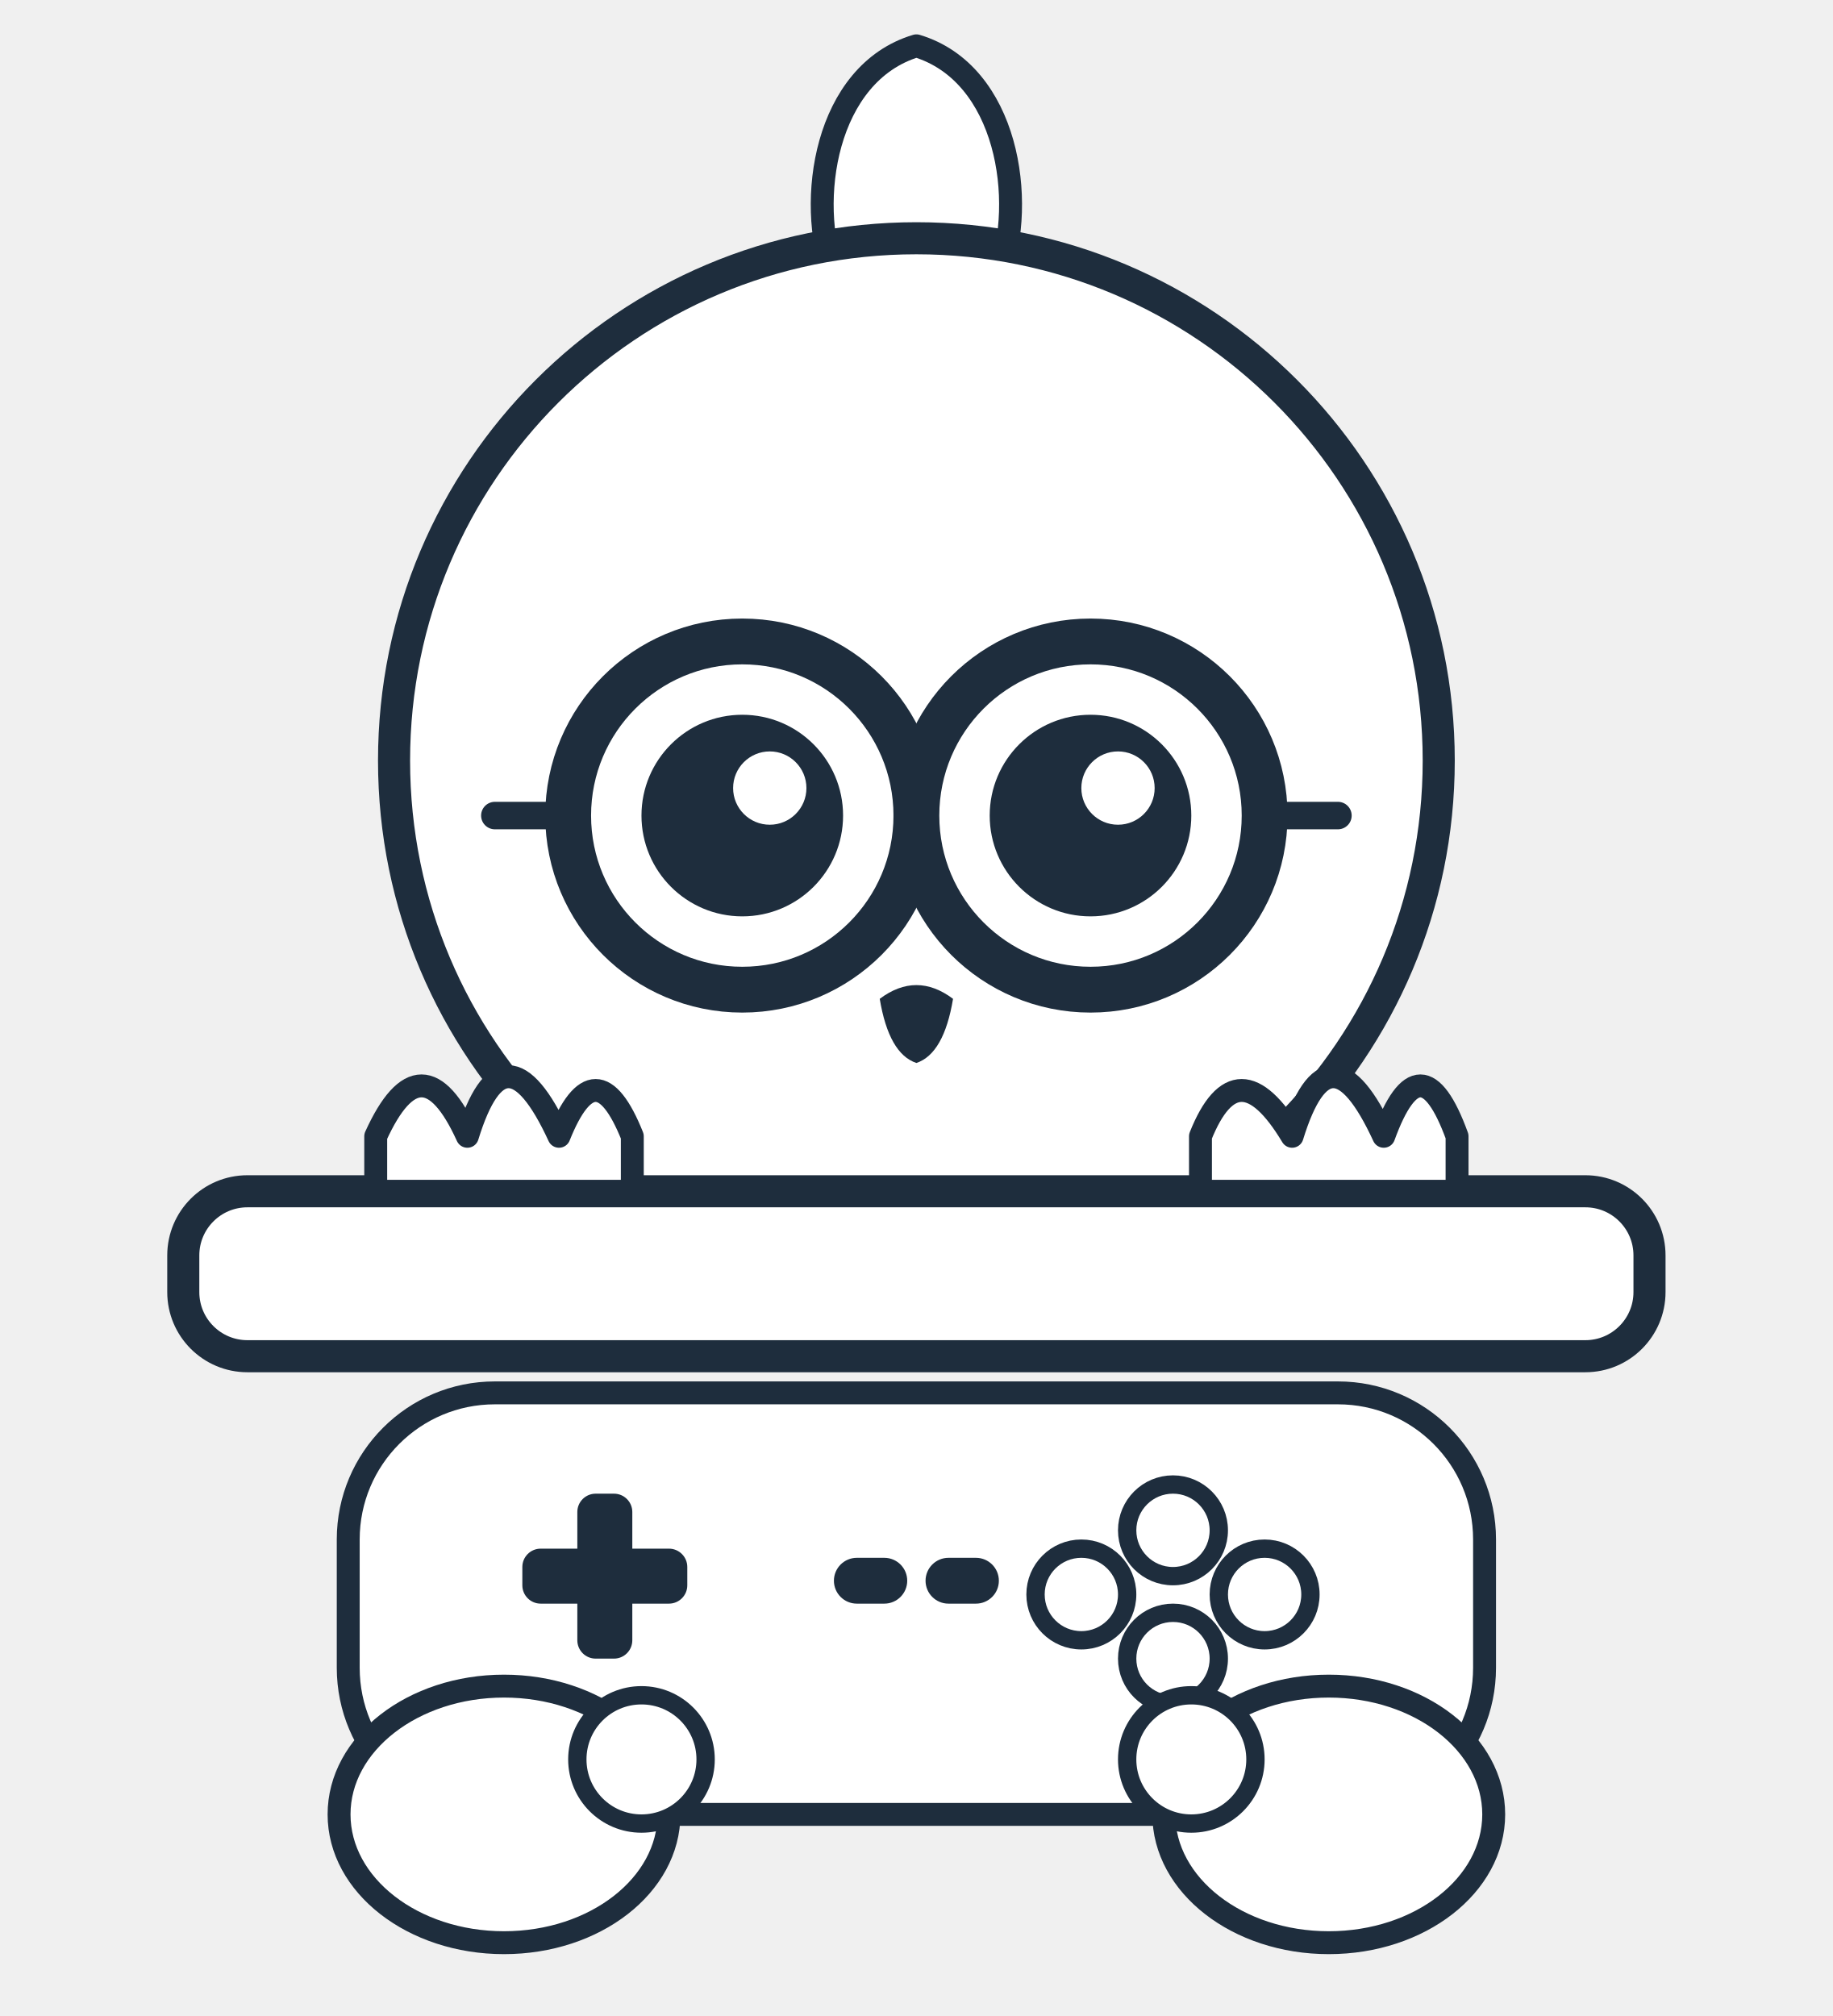
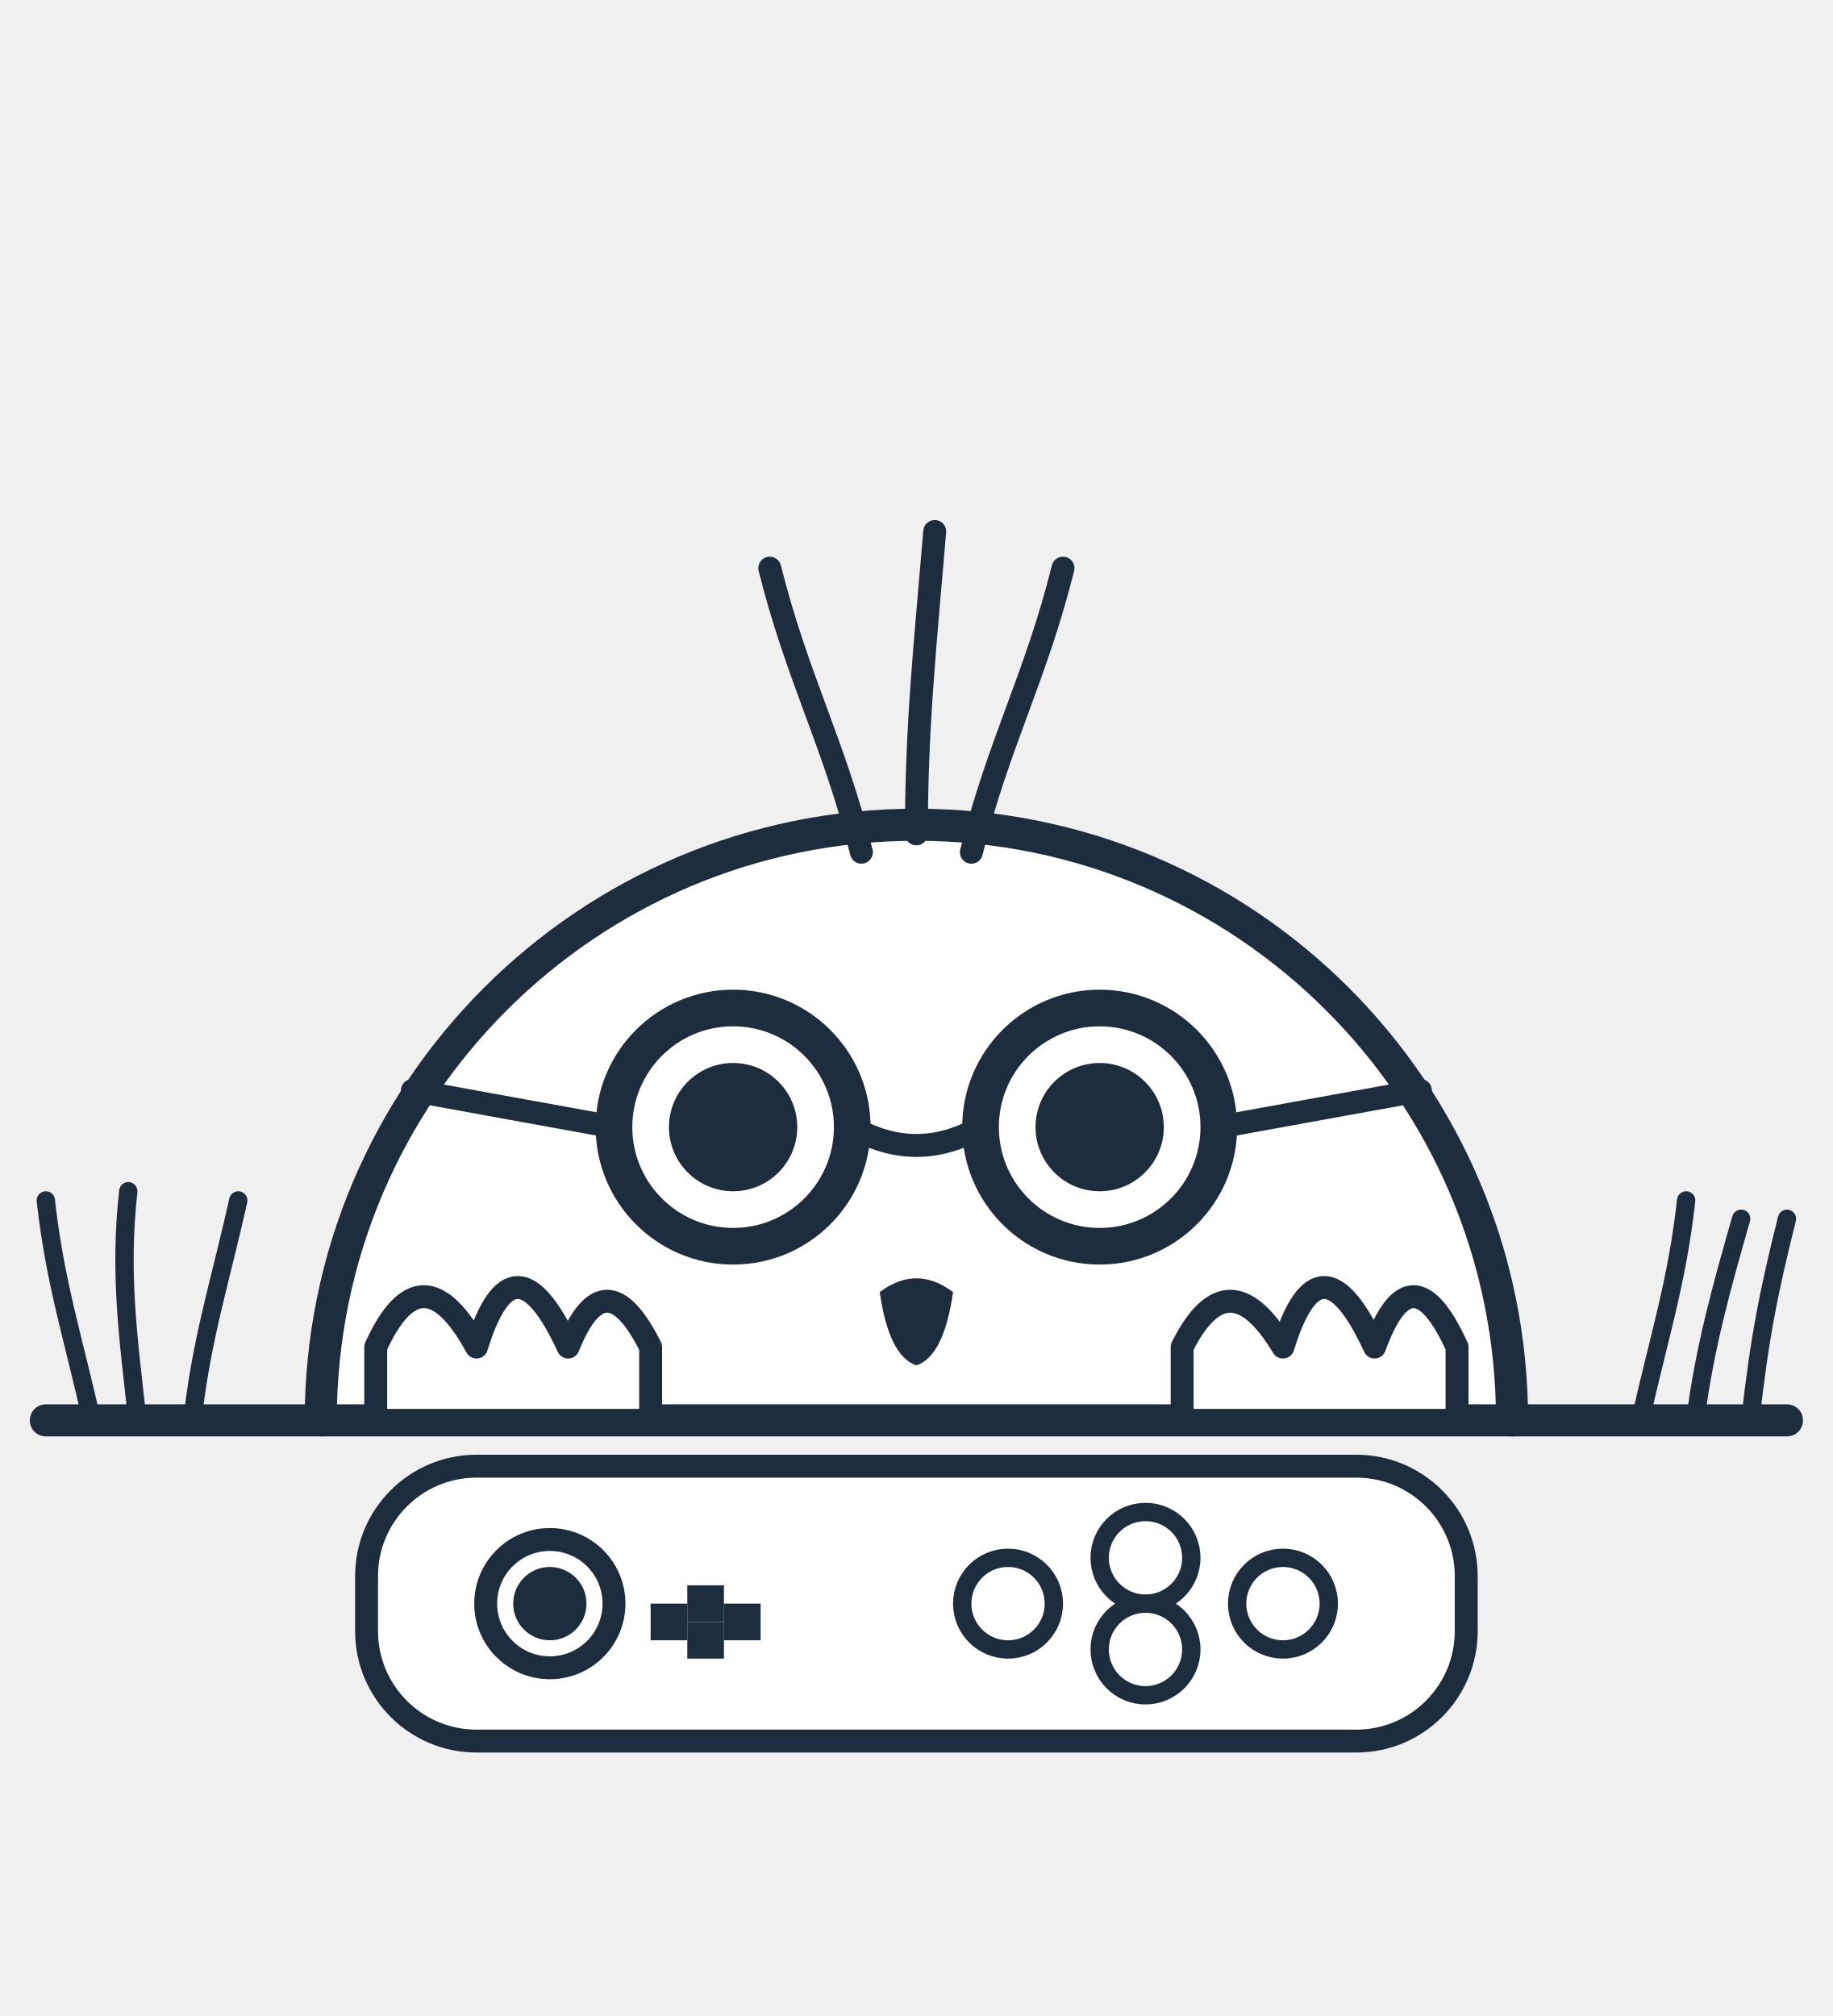
<svg xmlns="http://www.w3.org/2000/svg" viewBox="0 0 200 220" role="img" aria-label="GamesMole mascot">
  <g id="mole-base" fill="white" stroke="#1e2d3d" stroke-linecap="round" stroke-linejoin="round">
-     <path d="M91,30 C88,22 90,8 100,5 C110,8 112,22 109,30 C107,34 93,34 91,30 Z" stroke-width="2.5" />
-     <circle cx="100" cy="83" r="57" stroke-width="3.5" />
-     <circle cx="81" cy="89" r="19" stroke-width="5" />
-     <circle cx="119" cy="89" r="19" stroke-width="5" />
-     <line x1="100" y1="87" x2="100" y2="92" stroke-width="3.5" />
-     <line x1="62" y1="89" x2="54" y2="89" stroke-width="3" />
-     <line x1="138" y1="89" x2="146" y2="89" stroke-width="3" />
-     <circle cx="81" cy="89" r="11" fill="#1e2d3d" stroke="none" />
-     <circle cx="84" cy="86" r="4" fill="white" stroke="none" />
-     <circle cx="119" cy="89" r="11" fill="#1e2d3d" stroke="none" />
-     <circle cx="122" cy="86" r="4" fill="white" stroke="none" />
-     <path d="M96,109 Q100,106 104,109 Q103,115 100,116 Q97,115 96,109 Z" fill="#1e2d3d" stroke="none" />
-     <rect x="20" y="130" width="160" height="18" rx="7" stroke-width="3.5" />
-     <path d="M41,130 L41,124 Q46,113 51,124 Q55,111 61,124 Q65,114 69,124 L69,130 Z" stroke-width="2.5" />
-     <path d="M131,130 L131,124 Q135,114 141,124 Q145,111 151,124 Q155,113 159,124 L159,130 Z" stroke-width="2.5" />
+     <path d="M35,155 A65,65 0 0 1 165,155" fill="white" stroke-width="3.5" />
+     <path d="M94,93 C91,81 87,74 84,62" fill="none" stroke-width="2.5" />
+     <path d="M100,91 C100,79 101,70 102,58" fill="none" stroke-width="2.5" />
+     <path d="M106,93 C109,81 113,74 116,62" fill="none" stroke-width="2.5" />
+     <circle cx="80" cy="123" r="13" stroke-width="4" />
+     <circle cx="120" cy="123" r="13" stroke-width="4" />
+     <path d="M93,123 Q100,127 107,123" fill="none" stroke-width="2.5" />
+     <line x1="67" y1="123" x2="45" y2="119" stroke-width="2.5" />
+     <line x1="133" y1="123" x2="155" y2="119" stroke-width="2.5" />
+     <circle cx="80" cy="123" r="7" fill="#1e2d3d" stroke="none" />
+     <circle cx="120" cy="123" r="7" fill="#1e2d3d" stroke="none" />
+     <path d="M96,141 Q100,138 104,141 Q103,148 100,149 Q97,148 96,141 Z" fill="#1e2d3d" stroke="none" />
+     <line x1="5" y1="155" x2="195" y2="155" stroke-width="3.5" />
+     <path d="M10,155 C8,146 6,140 5,131" fill="none" stroke-width="2" />
+     <path d="M15,155 C14,146 13,139 14,130" fill="none" stroke-width="2" />
+     <path d="M21,155 C22,146 24,140 26,131" fill="none" stroke-width="2" />
+     <path d="M179,155 C181,146 183,140 184,131" fill="none" stroke-width="2" />
+     <path d="M185,155 C186,147 188,140 190,133" fill="none" stroke-width="2" />
+     <path d="M191,155 C192,146 193,141 195,133" fill="none" stroke-width="2" />
+     <path d="M41,155 L41,147 Q46,136 52,147 Q56,134 62,147 Q66,137 71,147 L71,155 Z" stroke-width="2.5" />
+     <path d="M129,155 L129,147 Q134,137 140,147 Q144,134 150,147 Q154,136 159,147 L159,155 Z" stroke-width="2.5" />
  </g>
  <g id="prop" fill="white" stroke="#1e2d3d" stroke-linecap="round" stroke-linejoin="round">
-     <rect x="38" y="152" width="124" height="46" rx="16" stroke-width="2.5" />
-     <ellipse cx="55" cy="198" rx="18" ry="14" stroke-width="2.5" />
-     <ellipse cx="145" cy="198" rx="18" ry="14" stroke-width="2.5" />
-     <rect x="63" y="163" width="6" height="18" rx="2" fill="#1e2d3d" stroke="none" />
-     <rect x="57" y="169" width="18" height="6" rx="2" fill="#1e2d3d" stroke="none" />
-     <circle cx="128" cy="167" r="5" stroke-width="2" />
-     <circle cx="138" cy="174" r="5" stroke-width="2" />
-     <circle cx="118" cy="174" r="5" stroke-width="2" />
-     <circle cx="128" cy="181" r="5" stroke-width="2" />
-     <rect x="91" y="170" width="8" height="5" rx="2.5" fill="#1e2d3d" stroke="none" />
-     <rect x="101" y="170" width="8" height="5" rx="2.5" fill="#1e2d3d" stroke="none" />
-     <circle cx="70" cy="192" r="7" stroke-width="2" />
-     <circle cx="130" cy="192" r="7" stroke-width="2" />
+     <rect x="40" y="160" width="120" height="30" rx="12" stroke-width="2.5" />
+     <circle cx="60" cy="175" r="7" stroke-width="2.5" />
+     <circle cx="60" cy="175" r="4" fill="#1e2d3d" stroke="none" />
+     <circle cx="125" cy="170" r="5" stroke-width="2" />
+     <circle cx="140" cy="175" r="5" stroke-width="2" />
+     <circle cx="125" cy="180" r="5" stroke-width="2" />
+     <circle cx="110" cy="175" r="5" stroke-width="2" />
+     <rect x="75" y="173" width="4" height="4" fill="#1e2d3d" stroke="none" />
+     <rect x="71" y="175" width="4" height="4" fill="#1e2d3d" stroke="none" />
+     <rect x="75" y="177" width="4" height="4" fill="#1e2d3d" stroke="none" />
+     <rect x="79" y="175" width="4" height="4" fill="#1e2d3d" stroke="none" />
  </g>
</svg>
